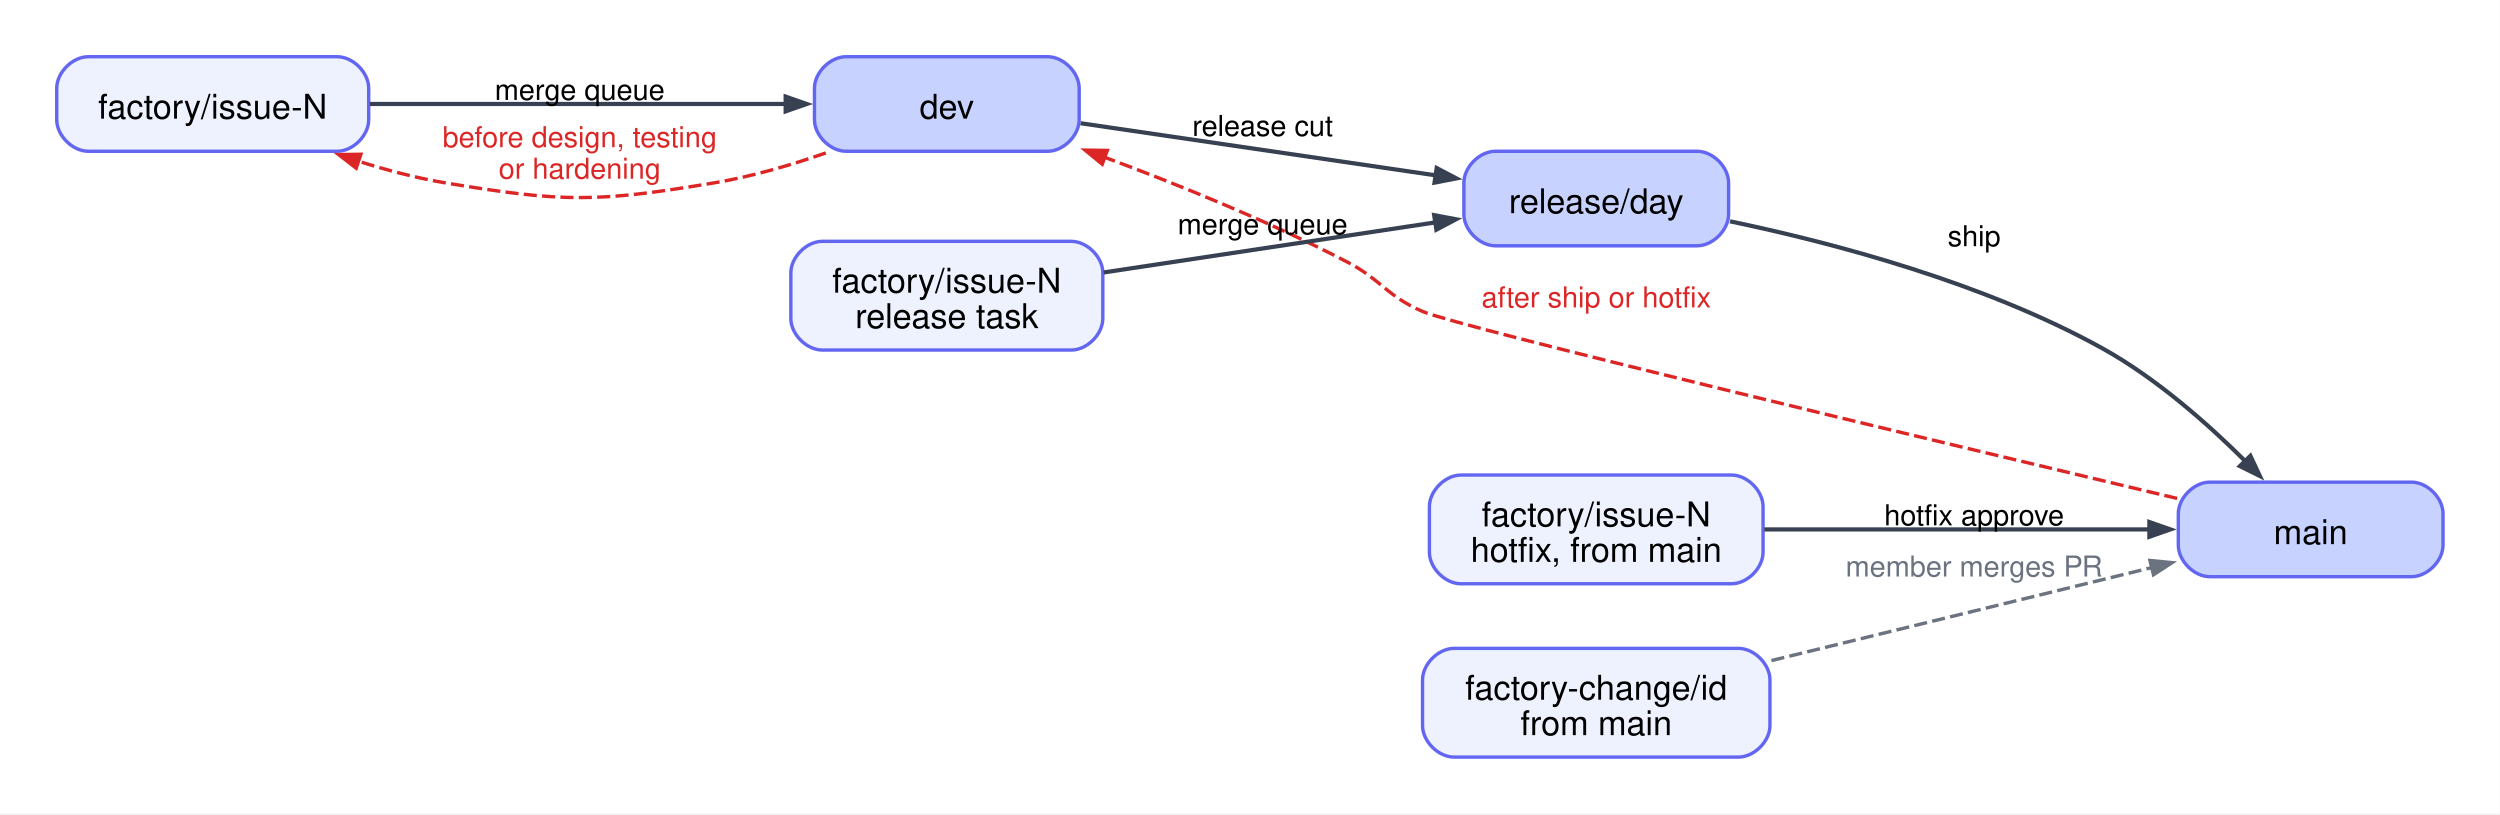
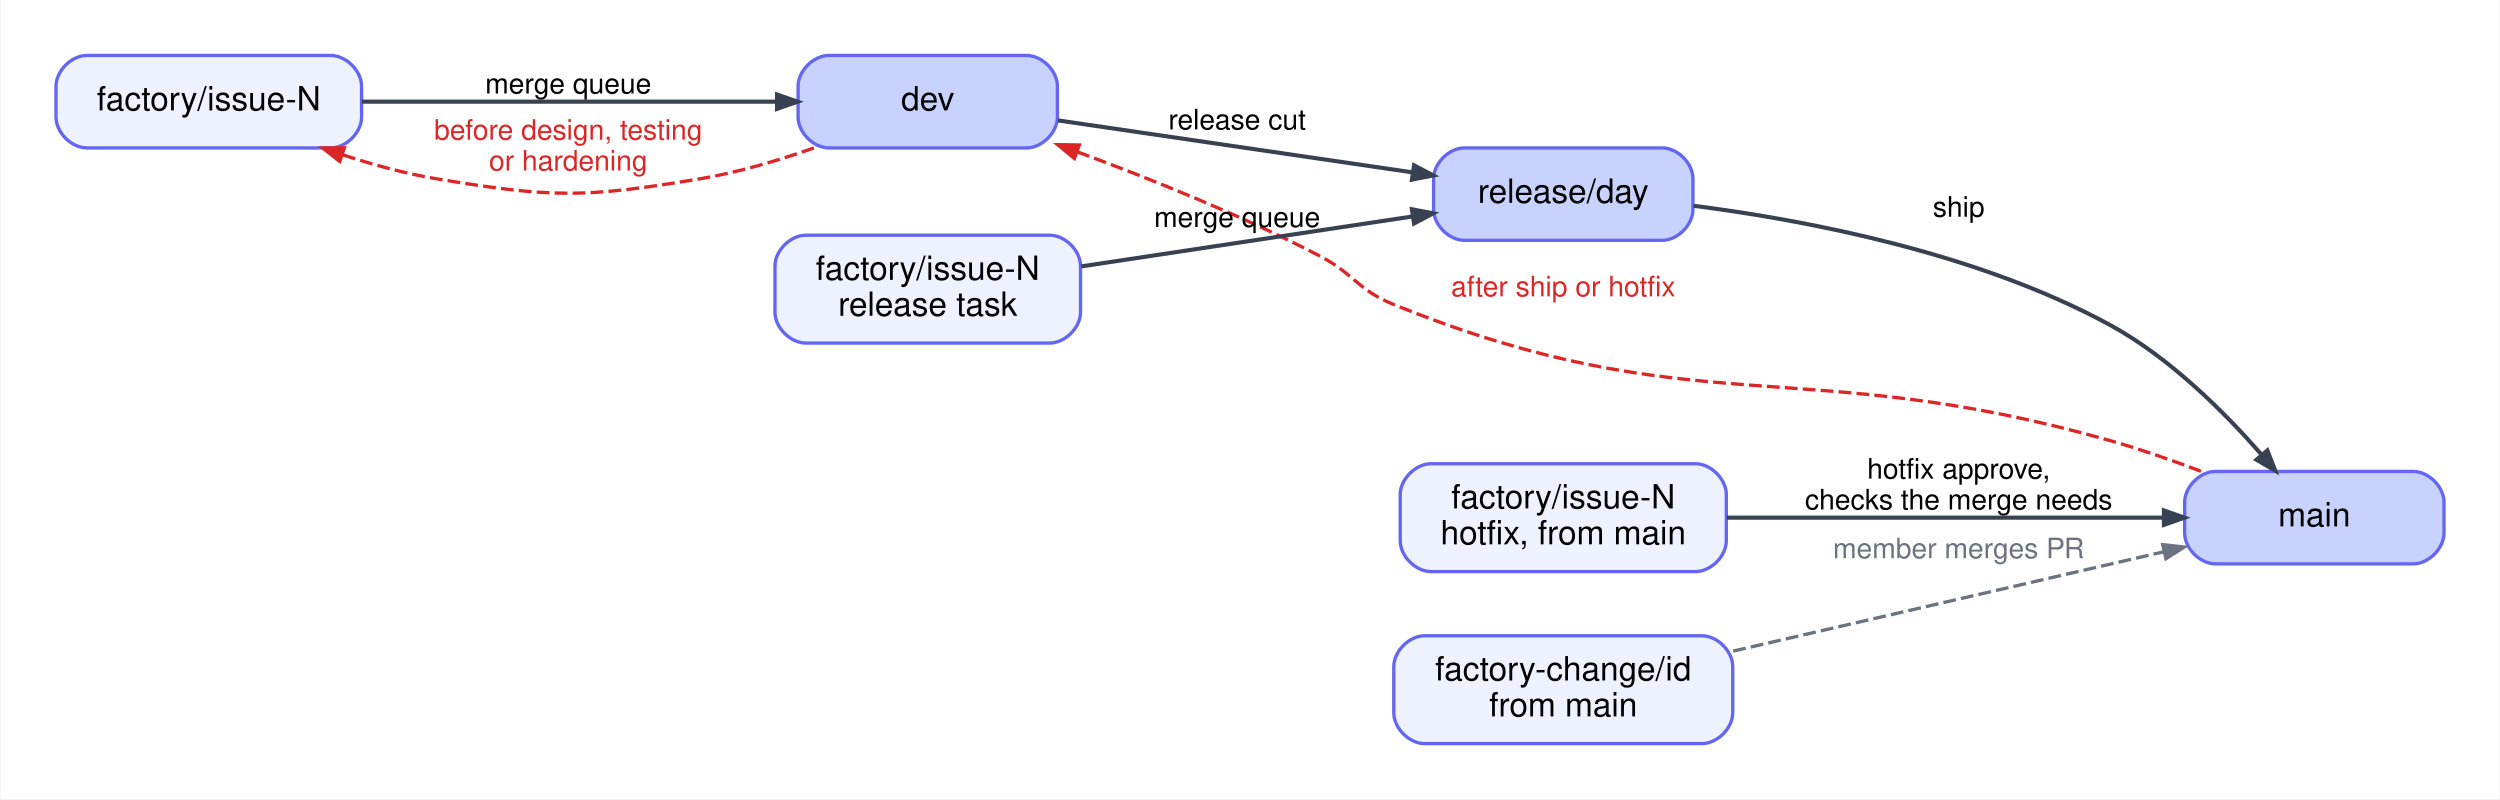
- <svg xmlns="http://www.w3.org/2000/svg" width="952pt" height="310pt" viewBox="0.00 0.00 952.00 310.00">
-   <g id="graph0" class="graph" transform="scale(1 1) rotate(0) translate(21.6 288.3)">
-     <polygon fill="white" stroke="none" points="-21.6,21.6 -21.6,-288.3 930.3,-288.3 930.3,21.6 -21.6,21.6" />
+ <svg xmlns="http://www.w3.org/2000/svg" width="973pt" height="311pt" viewBox="0.00 0.00 973.20 311.20">
+   <g id="graph0" class="graph" transform="scale(1 1) rotate(0) translate(21.6 289.6)">
+     <polygon fill="white" stroke="transparent" points="-21.6,21.6 -21.6,-289.6 951.6,-289.6 951.6,21.6 -21.6,21.6" />
    <g id="node1" class="node">
-       <path fill="#eef2ff" stroke="#6366f1" stroke-width="1.3" d="M106.8,-266.7C106.8,-266.7 12,-266.7 12,-266.7 6,-266.7 0,-260.7 0,-254.7 0,-254.7 0,-242.7 0,-242.7 0,-236.7 6,-230.7 12,-230.7 12,-230.7 106.8,-230.7 106.8,-230.7 112.8,-230.7 118.8,-236.7 118.8,-242.7 118.8,-242.7 118.8,-254.7 118.8,-254.7 118.8,-260.7 112.8,-266.7 106.8,-266.7" />
-       <text xml:space="preserve" text-anchor="middle" x="59.4" y="-243.1" font-family="Helvetica,sans-Serif" font-size="13.00">factory/issue-N</text>
+       <path fill="#eef2ff" stroke="#6366f1" stroke-width="1.3" d="M107,-268C107,-268 12,-268 12,-268 6,-268 0,-262 0,-256 0,-256 0,-244 0,-244 0,-238 6,-232 12,-232 12,-232 107,-232 107,-232 113,-232 119,-238 119,-244 119,-244 119,-256 119,-256 119,-262 113,-268 107,-268" />
+       <text text-anchor="middle" x="59.5" y="-246.6" font-family="Helvetica,sans-Serif" font-size="13.00">factory/issue-N</text>
    </g>
    <g id="node2" class="node">
-       <path fill="#c7d2fe" stroke="#6366f1" stroke-width="1.3" d="M377.35,-266.7C377.35,-266.7 300.55,-266.7 300.55,-266.7 294.55,-266.7 288.55,-260.7 288.55,-254.7 288.55,-254.7 288.55,-242.7 288.55,-242.7 288.55,-236.7 294.55,-230.7 300.55,-230.7 300.55,-230.7 377.35,-230.7 377.35,-230.7 383.35,-230.7 389.35,-236.7 389.35,-242.7 389.35,-242.7 389.35,-254.7 389.35,-254.7 389.35,-260.7 383.35,-266.7 377.35,-266.7" />
-       <text xml:space="preserve" text-anchor="middle" x="338.95" y="-243.1" font-family="Helvetica,sans-Serif" font-size="13.00">dev</text>
+       <path fill="#c7d2fe" stroke="#6366f1" stroke-width="1.3" d="M378,-268C378,-268 301,-268 301,-268 295,-268 289,-262 289,-256 289,-256 289,-244 289,-244 289,-238 295,-232 301,-232 301,-232 378,-232 378,-232 384,-232 390,-238 390,-244 390,-244 390,-256 390,-256 390,-262 384,-268 378,-268" />
+       <text text-anchor="middle" x="339.5" y="-246.6" font-family="Helvetica,sans-Serif" font-size="13.00">dev</text>
    </g>
    <g id="edge1" class="edge">
-       <path fill="none" stroke="#374151" stroke-width="1.6" d="M119.26,-248.7C165.86,-248.7 230.7,-248.7 277.67,-248.7" />
-       <polygon fill="#374151" stroke="#374151" stroke-width="1.6" points="277.58,-251.5 285.58,-248.7 277.58,-245.9 277.58,-251.5" />
-       <text xml:space="preserve" text-anchor="middle" x="199.17" y="-250.25" font-family="Helvetica,sans-Serif" font-size="11.00">merge queue</text>
+       <path fill="none" stroke="#374151" stroke-width="1.6" d="M119.12,-250C166.7,-250 233.44,-250 280.78,-250" />
+       <polygon fill="#374151" stroke="#374151" stroke-width="1.6" points="280.8,-252.8 288.8,-250 280.8,-247.2 280.8,-252.8" />
+       <text text-anchor="middle" x="199.5" y="-253.2" font-family="Helvetica,sans-Serif" font-size="11.00">merge queue</text>
    </g>
    <g id="edge7" class="edge">
-       <path fill="none" stroke="#dc2626" stroke-width="1.3" stroke-dasharray="5,2" d="M292.88,-230.06C279.49,-225.39 264.63,-221.05 250.55,-218.7 205.51,-211.18 192.84,-211.18 147.8,-218.7 136.91,-220.52 125.55,-223.53 114.77,-226.95" />
-       <polygon fill="#dc2626" stroke="#dc2626" stroke-width="1.3" points="114.04,-224.25 107.34,-229.43 115.82,-229.56 114.04,-224.25" />
-       <text xml:space="preserve" text-anchor="middle" x="199.17" y="-232.25" font-family="Helvetica,sans-Serif" font-size="11.00" fill="#dc2626">before design, testing</text>
-       <text xml:space="preserve" text-anchor="middle" x="199.17" y="-220.25" font-family="Helvetica,sans-Serif" font-size="11.00" fill="#dc2626">or hardening</text>
+       <path fill="none" stroke="#dc2626" stroke-width="1.3" stroke-dasharray="5,2" d="M295.17,-231.99C281.31,-227.09 265.73,-222.46 251,-220 205.85,-212.47 193.15,-212.47 148,-220 135.92,-222.01 123.26,-225.49 111.45,-229.38" />
+       <polygon fill="#dc2626" stroke="#dc2626" stroke-width="1.3" points="110.49,-226.75 103.83,-231.99 112.31,-232.05 110.49,-226.75" />
+       <text text-anchor="middle" x="199.5" y="-235.2" font-family="Helvetica,sans-Serif" font-size="11.00" fill="#dc2626">before design, testing</text>
+       <text text-anchor="middle" x="199.5" y="-223.2" font-family="Helvetica,sans-Serif" font-size="11.00" fill="#dc2626">or hardening</text>
    </g>
    <g id="node3" class="node">
-       <path fill="#c7d2fe" stroke="#6366f1" stroke-width="1.3" d="M624.65,-230.7C624.65,-230.7 547.85,-230.7 547.85,-230.7 541.85,-230.7 535.85,-224.7 535.85,-218.7 535.85,-218.7 535.85,-206.7 535.85,-206.7 535.85,-200.7 541.85,-194.7 547.85,-194.7 547.85,-194.7 624.65,-194.7 624.65,-194.7 630.65,-194.7 636.65,-200.7 636.65,-206.7 636.65,-206.7 636.65,-218.7 636.65,-218.7 636.65,-224.7 630.65,-230.7 624.65,-230.7" />
-       <text xml:space="preserve" text-anchor="middle" x="586.25" y="-207.1" font-family="Helvetica,sans-Serif" font-size="13.00">release/day</text>
+       <path fill="#c7d2fe" stroke="#6366f1" stroke-width="1.3" d="M625.5,-232C625.5,-232 548.5,-232 548.5,-232 542.5,-232 536.5,-226 536.5,-220 536.5,-220 536.5,-208 536.5,-208 536.5,-202 542.5,-196 548.5,-196 548.5,-196 625.5,-196 625.5,-196 631.5,-196 637.5,-202 637.5,-208 637.5,-208 637.5,-220 637.5,-220 637.5,-226 631.5,-232 625.5,-232" />
+       <text text-anchor="middle" x="587" y="-210.6" font-family="Helvetica,sans-Serif" font-size="13.00">release/day</text>
    </g>
    <g id="edge2" class="edge">
-       <path fill="none" stroke="#374151" stroke-width="1.6" d="M389.89,-241.37C429.01,-235.63 483.6,-227.62 525.12,-221.52" />
-       <polygon fill="#374151" stroke="#374151" stroke-width="1.6" points="525.48,-224.3 532.99,-220.37 524.67,-218.76 525.48,-224.3" />
-       <text xml:space="preserve" text-anchor="middle" x="459.22" y="-236.53" font-family="Helvetica,sans-Serif" font-size="11.00">release cut</text>
+       <path fill="none" stroke="#374151" stroke-width="1.6" d="M390.18,-242.71C430.19,-236.85 486.5,-228.59 528.47,-222.44" />
+       <polygon fill="#374151" stroke="#374151" stroke-width="1.6" points="528.88,-225.21 536.39,-221.27 528.07,-219.66 528.88,-225.21" />
+       <text text-anchor="middle" x="460" y="-239.2" font-family="Helvetica,sans-Serif" font-size="11.00">release cut</text>
    </g>
    <g id="node4" class="node">
-       <path fill="#c7d2fe" stroke="#6366f1" stroke-width="1.3" d="M896.7,-104.7C896.7,-104.7 819.9,-104.7 819.9,-104.7 813.9,-104.7 807.9,-98.7 807.9,-92.7 807.9,-92.7 807.9,-80.7 807.9,-80.7 807.9,-74.7 813.9,-68.7 819.9,-68.7 819.9,-68.7 896.7,-68.7 896.7,-68.7 902.7,-68.7 908.7,-74.7 908.7,-80.7 908.7,-80.7 908.7,-92.7 908.7,-92.7 908.7,-98.7 902.7,-104.7 896.7,-104.7" />
-       <text xml:space="preserve" text-anchor="middle" x="858.3" y="-81.1" font-family="Helvetica,sans-Serif" font-size="13.00">main</text>
+       <path fill="#c7d2fe" stroke="#6366f1" stroke-width="1.3" d="M918,-106C918,-106 841,-106 841,-106 835,-106 829,-100 829,-94 829,-94 829,-82 829,-82 829,-76 835,-70 841,-70 841,-70 918,-70 918,-70 924,-70 930,-76 930,-82 930,-82 930,-94 930,-94 930,-100 924,-106 918,-106" />
+       <text text-anchor="middle" x="879.5" y="-84.6" font-family="Helvetica,sans-Serif" font-size="13.00">main</text>
    </g>
    <g id="edge3" class="edge">
-       <path fill="none" stroke="#374151" stroke-width="1.6" d="M637.2,-204.02C677.3,-195.64 734.1,-180.49 778.9,-155.7 799.3,-144.41 818.99,-127.06 833.53,-112.57" />
-       <polygon fill="#374151" stroke="#374151" stroke-width="1.6" points="835.35,-114.72 838.95,-107.04 831.35,-110.8 835.35,-114.72" />
-       <text xml:space="preserve" text-anchor="middle" x="730.15" y="-194.54" font-family="Helvetica,sans-Serif" font-size="11.00">ship</text>
+       <path fill="none" stroke="#374151" stroke-width="1.6" d="M637.77,-209.46C682.5,-203.7 748.82,-190.92 800,-163 823.08,-150.41 844.31,-129.27 858.86,-112.64" />
+       <polygon fill="#374151" stroke="#374151" stroke-width="1.6" points="861.22,-114.19 864.29,-106.29 856.97,-110.55 861.22,-114.19" />
+       <text text-anchor="middle" x="741" y="-205.2" font-family="Helvetica,sans-Serif" font-size="11.00">ship</text>
    </g>
    <g id="edge6" class="edge">
-       <path fill="none" stroke="#dc2626" stroke-width="1.3" stroke-dasharray="5,2" d="M807.45,-98.5C716.89,-120.01 533.38,-163.92 520.1,-169.7 505.97,-175.85 504.78,-181.6 491.1,-188.7 461.59,-204.02 427.25,-217.94 398.77,-228.51" />
-       <polygon fill="#dc2626" stroke="#dc2626" stroke-width="1.3" points="398.13,-225.76 391.58,-231.14 400.06,-231.02 398.13,-225.76" />
-       <text xml:space="preserve" text-anchor="middle" x="586.25" y="-171.25" font-family="Helvetica,sans-Serif" font-size="11.00" fill="#dc2626">after ship or hotfix</text>
+       <path fill="none" stroke="#dc2626" stroke-width="1.3" stroke-dasharray="5,2" d="M835.37,-106.06C824,-110.38 811.65,-114.7 800,-118 678.57,-152.44 638.03,-123.73 521,-171 506.71,-176.77 505.68,-182.9 492,-190 461.8,-205.67 426.55,-219.85 397.65,-230.49" />
+       <polygon fill="#dc2626" stroke="#dc2626" stroke-width="1.3" points="396.61,-227.89 390.06,-233.26 398.53,-233.15 396.61,-227.89" />
+       <text text-anchor="middle" x="587" y="-174.2" font-family="Helvetica,sans-Serif" font-size="11.00" fill="#dc2626">after ship or hotfix</text>
    </g>
    <g id="node5" class="node">
-       <path fill="#eef2ff" stroke="#6366f1" stroke-width="1.3" d="M386.35,-196.4C386.35,-196.4 291.55,-196.4 291.55,-196.4 285.55,-196.4 279.55,-190.4 279.55,-184.4 279.55,-184.4 279.55,-167 279.55,-167 279.55,-161 285.55,-155 291.55,-155 291.55,-155 386.35,-155 386.35,-155 392.35,-155 398.35,-161 398.35,-167 398.35,-167 398.35,-184.4 398.35,-184.4 398.35,-190.4 392.35,-196.4 386.35,-196.4" />
-       <text xml:space="preserve" text-anchor="middle" x="338.95" y="-176.85" font-family="Helvetica,sans-Serif" font-size="13.00">factory/issue-N</text>
-       <text xml:space="preserve" text-anchor="middle" x="338.95" y="-163.35" font-family="Helvetica,sans-Serif" font-size="13.00">release task</text>
+       <path fill="#eef2ff" stroke="#6366f1" stroke-width="1.3" d="M387,-198C387,-198 292,-198 292,-198 286,-198 280,-192 280,-186 280,-186 280,-168 280,-168 280,-162 286,-156 292,-156 292,-156 387,-156 387,-156 393,-156 399,-162 399,-168 399,-168 399,-186 399,-186 399,-192 393,-198 387,-198" />
+       <text text-anchor="middle" x="339.5" y="-180.6" font-family="Helvetica,sans-Serif" font-size="13.00">factory/issue-N</text>
+       <text text-anchor="middle" x="339.5" y="-166.6" font-family="Helvetica,sans-Serif" font-size="13.00">release task</text>
    </g>
    <g id="edge4" class="edge">
-       <path fill="none" stroke="#374151" stroke-width="1.6" d="M398.71,-184.56C436.96,-190.33 486.72,-197.84 525.22,-203.65" />
-       <polygon fill="#374151" stroke="#374151" stroke-width="1.6" points="524.53,-206.37 532.86,-204.8 525.37,-200.84 524.53,-206.37" />
-       <text xml:space="preserve" text-anchor="middle" x="459.22" y="-199.06" font-family="Helvetica,sans-Serif" font-size="11.00">merge queue</text>
+       <path fill="none" stroke="#374151" stroke-width="1.6" d="M399.3,-185.86C438.37,-191.75 489.43,-199.45 528.27,-205.3" />
+       <polygon fill="#374151" stroke="#374151" stroke-width="1.6" points="528.04,-208.1 536.37,-206.52 528.88,-202.56 528.04,-208.1" />
+       <text text-anchor="middle" x="460" y="-201.2" font-family="Helvetica,sans-Serif" font-size="11.00">merge queue</text>
    </g>
    <g id="node6" class="node">
-       <path fill="#eef2ff" stroke="#6366f1" stroke-width="1.3" d="M637.77,-107.4C637.77,-107.4 534.72,-107.4 534.72,-107.4 528.72,-107.4 522.72,-101.4 522.72,-95.4 522.72,-95.4 522.72,-78 522.72,-78 522.72,-72 528.72,-66 534.72,-66 534.72,-66 637.77,-66 637.77,-66 643.77,-66 649.77,-72 649.77,-78 649.77,-78 649.77,-95.4 649.77,-95.4 649.77,-101.4 643.77,-107.4 637.77,-107.4" />
-       <text xml:space="preserve" text-anchor="middle" x="586.25" y="-87.85" font-family="Helvetica,sans-Serif" font-size="13.00">factory/issue-N</text>
-       <text xml:space="preserve" text-anchor="middle" x="586.25" y="-74.35" font-family="Helvetica,sans-Serif" font-size="13.00">hotfix, from main</text>
+       <path fill="#eef2ff" stroke="#6366f1" stroke-width="1.3" d="M638.5,-109C638.5,-109 535.5,-109 535.5,-109 529.5,-109 523.5,-103 523.5,-97 523.5,-97 523.5,-79 523.5,-79 523.5,-73 529.5,-67 535.5,-67 535.5,-67 638.5,-67 638.5,-67 644.5,-67 650.5,-73 650.5,-79 650.5,-79 650.5,-97 650.5,-97 650.5,-103 644.5,-109 638.5,-109" />
+       <text text-anchor="middle" x="587" y="-91.6" font-family="Helvetica,sans-Serif" font-size="13.00">factory/issue-N</text>
+       <text text-anchor="middle" x="587" y="-77.6" font-family="Helvetica,sans-Serif" font-size="13.00">hotfix, from main</text>
    </g>
    <g id="edge5" class="edge">
-       <path fill="none" stroke="#374151" stroke-width="1.6" d="M650.22,-86.7C694.52,-86.7 753.45,-86.7 797.11,-86.7" />
-       <polygon fill="#374151" stroke="#374151" stroke-width="1.6" points="796.88,-89.5 804.88,-86.7 796.88,-83.9 796.88,-89.5" />
-       <text xml:space="preserve" text-anchor="middle" x="730.15" y="-88.25" font-family="Helvetica,sans-Serif" font-size="11.00">hotfix approve</text>
+       <path fill="none" stroke="#374151" stroke-width="1.6" d="M650.68,-88C701.24,-88 771.78,-88 820.93,-88" />
+       <polygon fill="#374151" stroke="#374151" stroke-width="1.6" points="820.93,-90.8 828.93,-88 820.93,-85.2 820.93,-90.8" />
+       <text text-anchor="middle" x="741" y="-103.2" font-family="Helvetica,sans-Serif" font-size="11.00">hotfix approve,</text>
+       <text text-anchor="middle" x="741" y="-91.2" font-family="Helvetica,sans-Serif" font-size="11.00">checks the merge needs</text>
    </g>
    <g id="node7" class="node">
-       <path fill="#eef2ff" stroke="#6366f1" stroke-width="1.3" d="M640.4,-41.4C640.4,-41.4 532.1,-41.4 532.1,-41.4 526.1,-41.4 520.1,-35.4 520.1,-29.4 520.1,-29.4 520.1,-12 520.1,-12 520.1,-6 526.1,0 532.1,0 532.1,0 640.4,0 640.4,0 646.4,0 652.4,-6 652.4,-12 652.4,-12 652.4,-29.4 652.4,-29.4 652.4,-35.4 646.4,-41.4 640.4,-41.4" />
-       <text xml:space="preserve" text-anchor="middle" x="586.25" y="-21.85" font-family="Helvetica,sans-Serif" font-size="13.00">factory-change/id</text>
-       <text xml:space="preserve" text-anchor="middle" x="586.25" y="-8.35" font-family="Helvetica,sans-Serif" font-size="13.00">from main</text>
+       <path fill="#eef2ff" stroke="#6366f1" stroke-width="1.3" d="M641,-42C641,-42 533,-42 533,-42 527,-42 521,-36 521,-30 521,-30 521,-12 521,-12 521,-6 527,0 533,0 533,0 641,0 641,0 647,0 653,-6 653,-12 653,-12 653,-30 653,-30 653,-36 647,-42 641,-42" />
+       <text text-anchor="middle" x="587" y="-24.6" font-family="Helvetica,sans-Serif" font-size="13.00">factory-change/id</text>
+       <text text-anchor="middle" x="587" y="-10.6" font-family="Helvetica,sans-Serif" font-size="13.00">from main</text>
    </g>
    <g id="edge8" class="edge">
-       <path fill="none" stroke="#6b7280" stroke-width="1.3" stroke-dasharray="5,2" d="M652.97,-36.76C697.24,-47.58 755.14,-61.73 798,-72.21" />
-       <polygon fill="#6b7280" stroke="#6b7280" stroke-width="1.3" points="797.11,-74.87 805.55,-74.05 798.44,-69.43 797.11,-74.87" />
-       <text xml:space="preserve" text-anchor="middle" x="730.15" y="-68.75" font-family="Helvetica,sans-Serif" font-size="11.00" fill="#6b7280">member merges PR</text>
+       <path fill="none" stroke="#6b7280" stroke-width="1.3" stroke-dasharray="5,2" d="M653.19,-36.04C703.58,-47.66 772.67,-63.59 821.01,-74.74" />
+       <polygon fill="#6b7280" stroke="#6b7280" stroke-width="1.3" points="820.46,-77.49 828.88,-76.56 821.72,-72.03 820.46,-77.49" />
+       <text text-anchor="middle" x="741" y="-72.2" font-family="Helvetica,sans-Serif" font-size="11.00" fill="#6b7280">member merges PR</text>
    </g>
  </g>
</svg>
